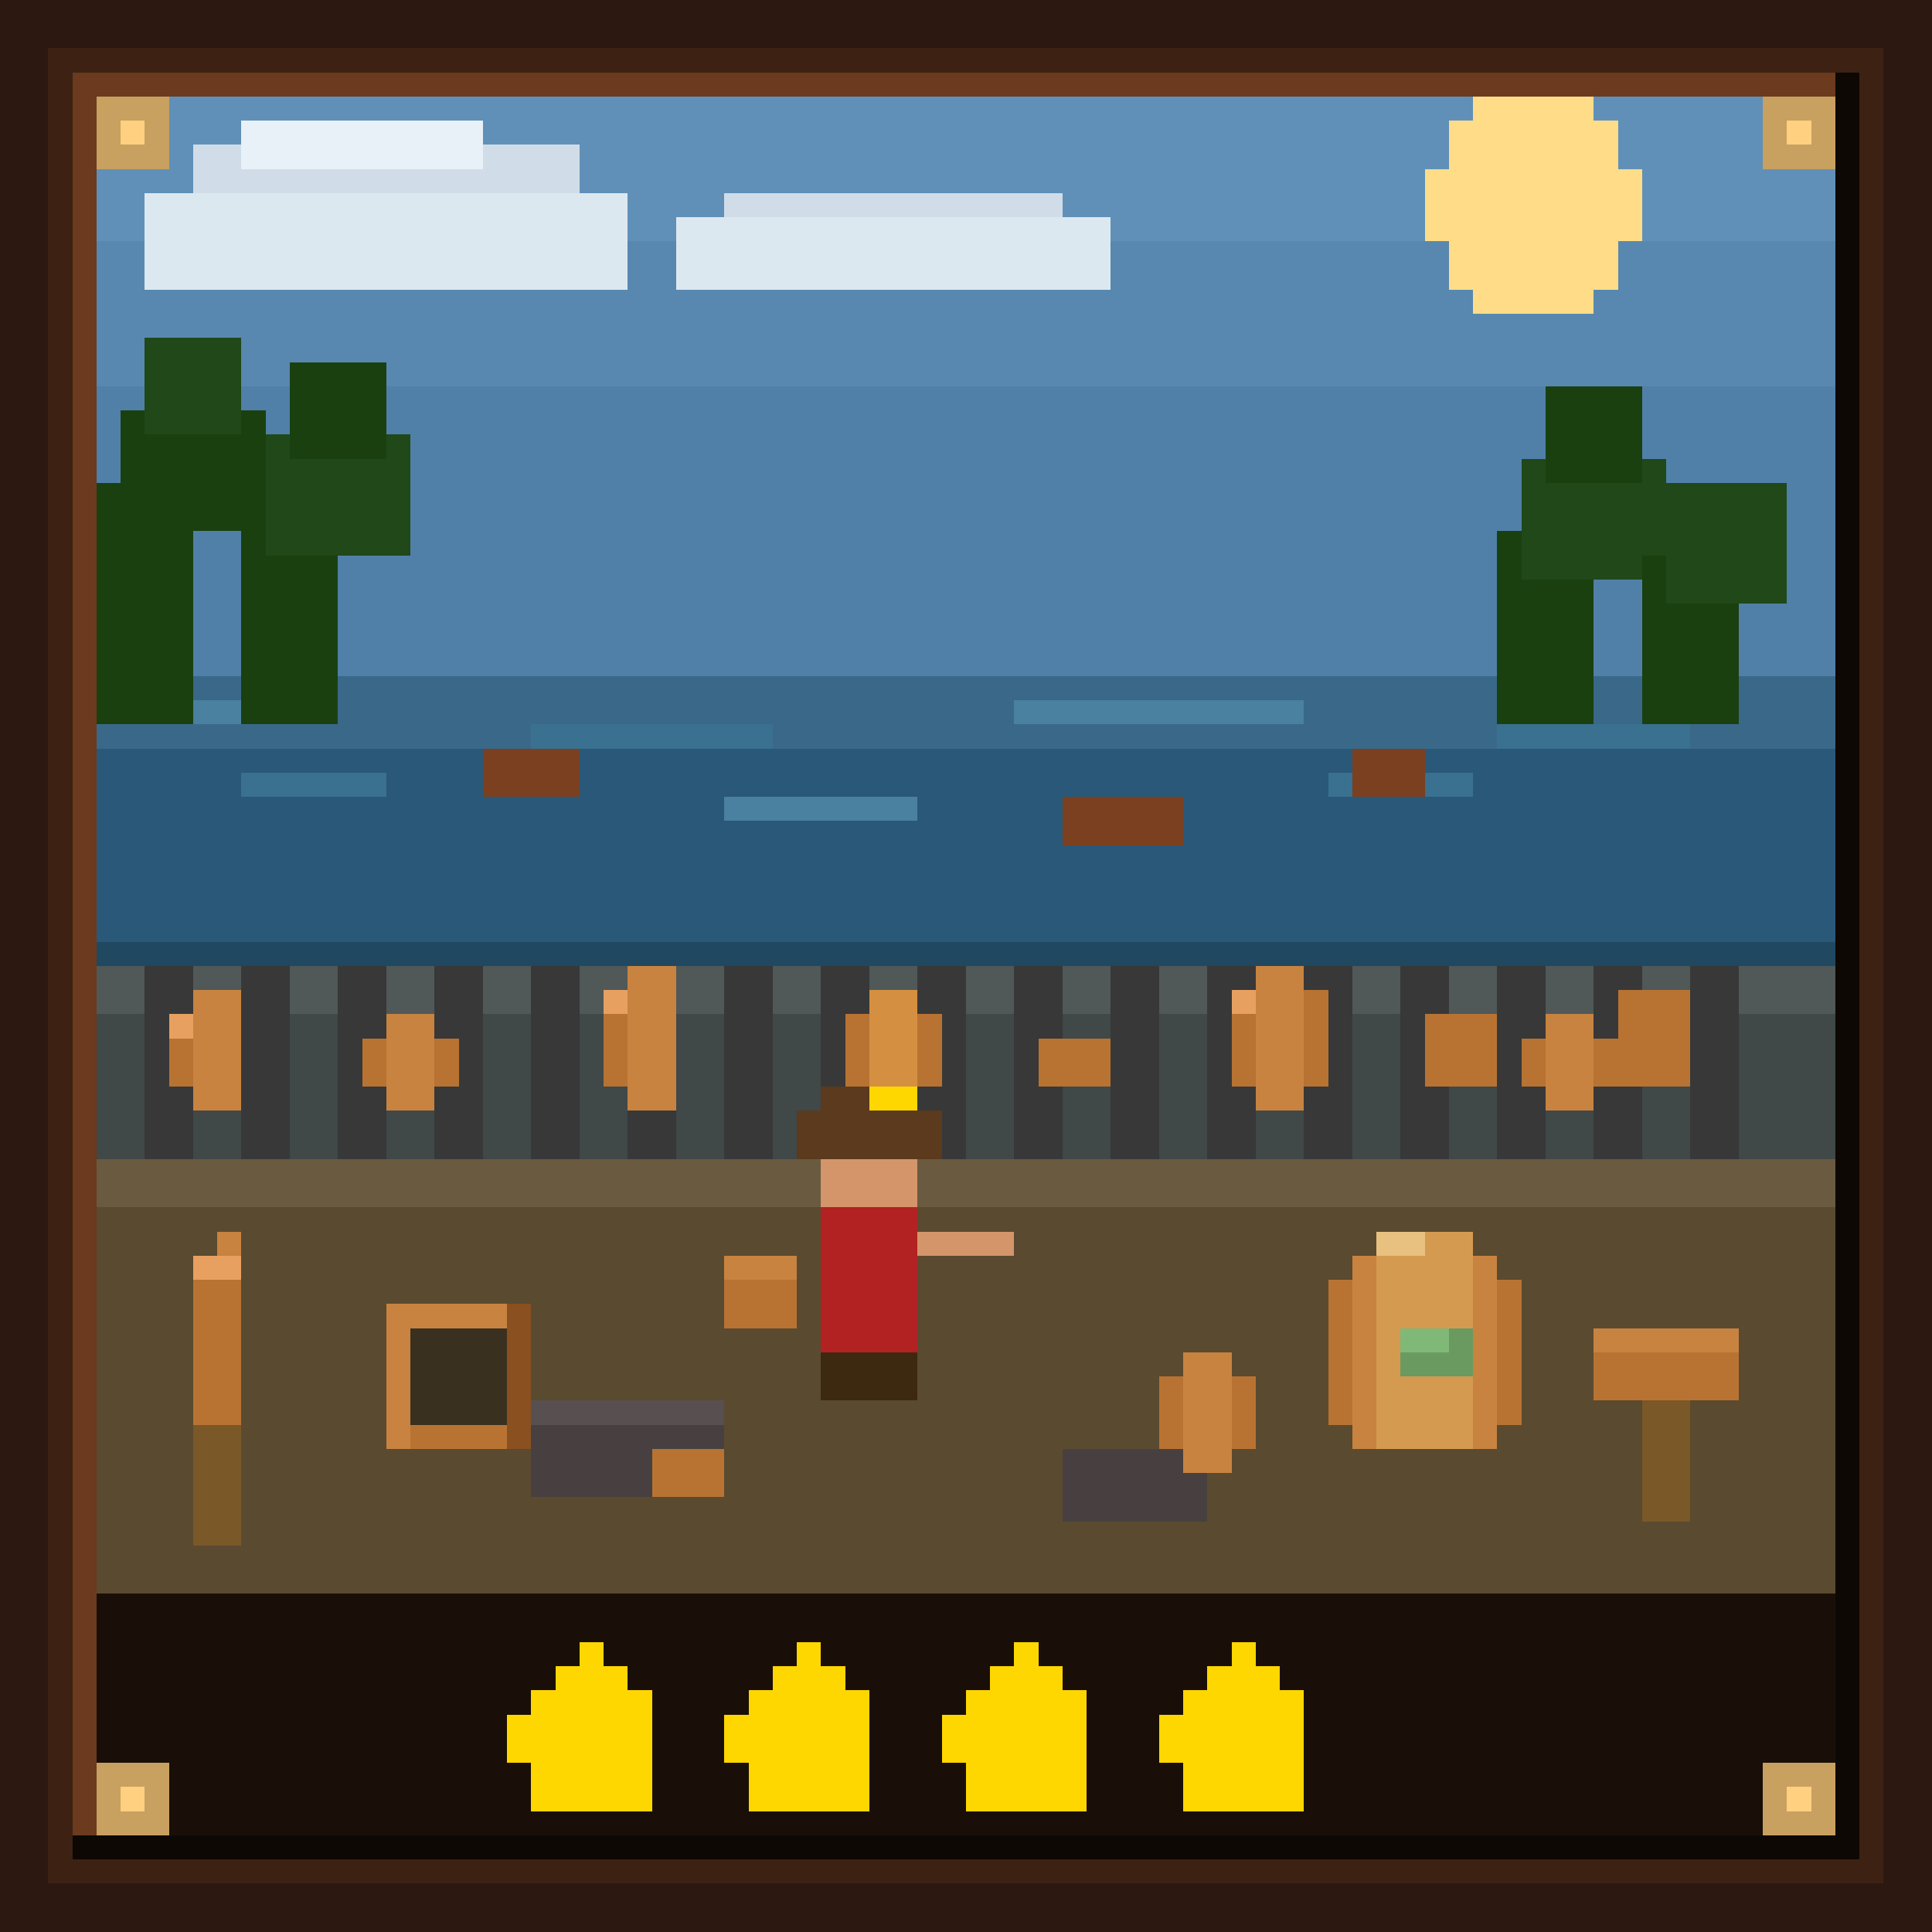
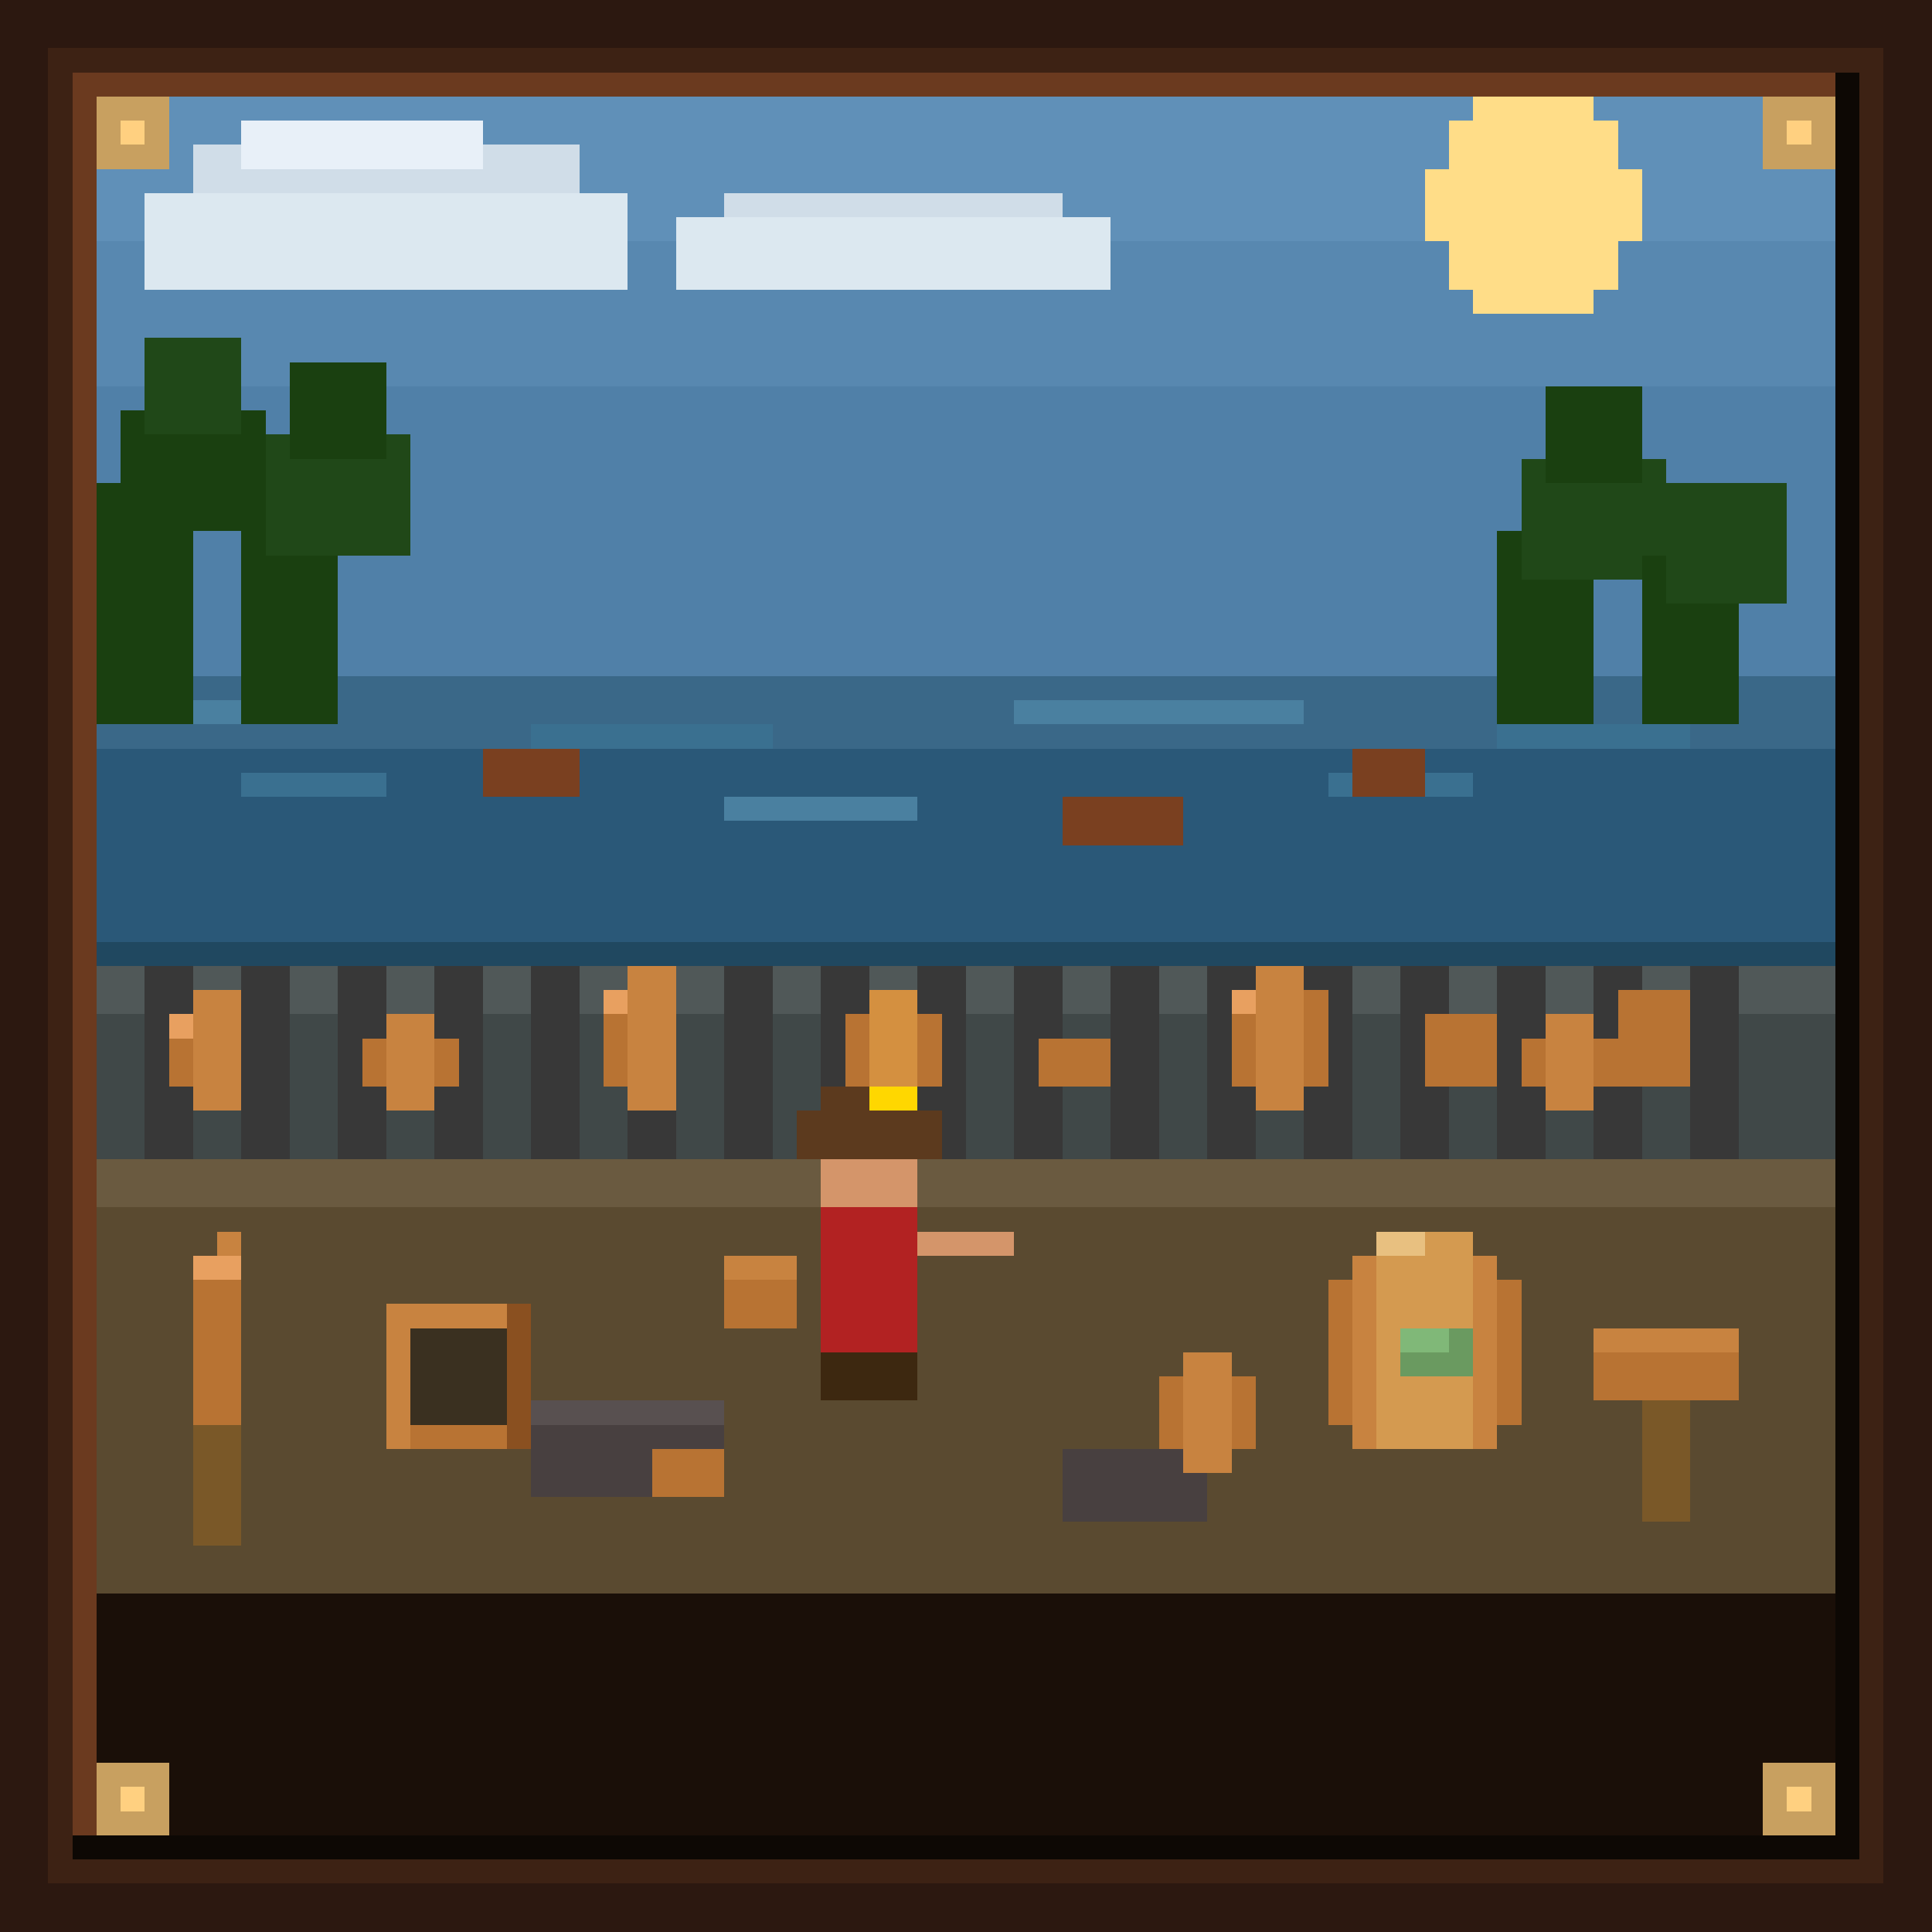
- <svg xmlns="http://www.w3.org/2000/svg" viewBox="0 0 80 80" shape-rendering="crispEdges" width="160" height="160">
-   <rect x="0" y="0" width="80" height="80" fill="#2C1810" />
-   <rect x="2" y="2" width="76" height="76" fill="#3D2214" />
-   <rect x="3" y="3" width="74" height="74" fill="#1a0f08" />
-   <rect x="3" y="3" width="74" height="1" fill="#6B3A1F" />
-   <rect x="3" y="3" width="1" height="74" fill="#6B3A1F" />
-   <rect x="3" y="76" width="74" height="1" fill="#0d0804" />
-   <rect x="76" y="3" width="1" height="74" fill="#0d0804" />
-   <rect x="4" y="4" width="72" height="28" fill="#5080A8" />
-   <rect x="4" y="4" width="72" height="8" fill="#6090B8" />
-   <rect x="4" y="10" width="72" height="6" fill="#5888B0" />
-   <rect x="60" y="5" width="7" height="7" fill="#FFDD88" />
-   <rect x="61" y="4" width="5" height="1" fill="#FFDD88" />
-   <rect x="61" y="12" width="5" height="1" fill="#FFDD88" />
-   <rect x="59" y="7" width="1" height="3" fill="#FFDD88" />
-   <rect x="67" y="7" width="1" height="3" fill="#FFDD88" />
-   <rect x="8" y="6" width="16" height="5" fill="#D0DDE8" />
-   <rect x="6" y="8" width="20" height="4" fill="#DCE8F0" />
-   <rect x="10" y="5" width="10" height="2" fill="#E8F0F8" />
-   <rect x="30" y="8" width="14" height="4" fill="#D0DDE8" />
-   <rect x="28" y="9" width="18" height="3" fill="#DCE8F0" />
-   <rect x="4" y="28" width="72" height="14" fill="#2A5878" />
-   <rect x="4" y="28" width="72" height="3" fill="#3A6888" />
-   <rect x="4" y="39" width="72" height="3" fill="#204860" />
-   <rect x="6" y="29" width="8" height="1" fill="#4A80A0" />
-   <rect x="22" y="30" width="10" height="1" fill="#3A7090" />
-   <rect x="42" y="29" width="12" height="1" fill="#4A80A0" />
-   <rect x="62" y="30" width="8" height="1" fill="#3A7090" />
-   <rect x="10" y="32" width="6" height="1" fill="#3A7090" />
-   <rect x="30" y="33" width="8" height="1" fill="#4A80A0" />
-   <rect x="55" y="32" width="6" height="1" fill="#3A7090" />
-   <rect x="20" y="31" width="4" height="2" fill="#7A4020" />
-   <rect x="44" y="33" width="5" height="2" fill="#7A4020" />
-   <rect x="56" y="31" width="3" height="2" fill="#7A4020" />
-   <rect x="4" y="40" width="72" height="8" fill="#404848" />
-   <rect x="4" y="40" width="72" height="2" fill="#505858" />
-   <rect x="6" y="40" width="2" height="8" fill="#383838" />
-   <rect x="10" y="40" width="2" height="8" fill="#383838" />
-   <rect x="14" y="40" width="2" height="8" fill="#383838" />
-   <rect x="18" y="40" width="2" height="8" fill="#383838" />
-   <rect x="22" y="40" width="2" height="8" fill="#383838" />
-   <rect x="26" y="40" width="2" height="8" fill="#383838" />
-   <rect x="30" y="40" width="2" height="8" fill="#383838" />
-   <rect x="34" y="40" width="2" height="8" fill="#383838" />
-   <rect x="38" y="40" width="2" height="8" fill="#383838" />
-   <rect x="42" y="40" width="2" height="8" fill="#383838" />
-   <rect x="46" y="40" width="2" height="8" fill="#383838" />
-   <rect x="50" y="40" width="2" height="8" fill="#383838" />
-   <rect x="54" y="40" width="2" height="8" fill="#383838" />
-   <rect x="58" y="40" width="2" height="8" fill="#383838" />
-   <rect x="62" y="40" width="2" height="8" fill="#383838" />
-   <rect x="66" y="40" width="2" height="8" fill="#383838" />
-   <rect x="70" y="40" width="2" height="8" fill="#383838" />
-   <rect x="7" y="42" width="3" height="3" fill="#B87333" />
-   <rect x="8" y="41" width="2" height="5" fill="#C88340" />
-   <rect x="7" y="42" width="1" height="1" fill="#E8A060" />
-   <rect x="15" y="43" width="4" height="2" fill="#B87333" />
-   <rect x="16" y="42" width="2" height="4" fill="#C88340" />
-   <rect x="25" y="41" width="3" height="4" fill="#B87333" />
-   <rect x="26" y="40" width="2" height="6" fill="#C88340" />
-   <rect x="25" y="41" width="1" height="1" fill="#E8A060" />
-   <rect x="35" y="42" width="4" height="3" fill="#B87333" />
-   <rect x="36" y="41" width="2" height="5" fill="#D49040" />
-   <rect x="43" y="43" width="3" height="2" fill="#B87333" />
-   <rect x="51" y="41" width="4" height="4" fill="#B87333" />
-   <rect x="52" y="40" width="2" height="6" fill="#C88340" />
-   <rect x="51" y="41" width="1" height="1" fill="#E8A060" />
-   <rect x="59" y="42" width="3" height="3" fill="#B87333" />
-   <rect x="63" y="43" width="4" height="2" fill="#B87333" />
-   <rect x="64" y="42" width="2" height="4" fill="#C88340" />
-   <rect x="67" y="41" width="3" height="4" fill="#B87333" />
-   <rect x="4" y="20" width="4" height="10" fill="#1A4010" />
-   <rect x="5" y="17" width="6" height="5" fill="#1A4010" />
-   <rect x="6" y="14" width="4" height="4" fill="#204818" />
-   <rect x="10" y="21" width="4" height="9" fill="#1A4010" />
-   <rect x="11" y="18" width="6" height="5" fill="#204818" />
-   <rect x="12" y="15" width="4" height="4" fill="#1A4010" />
-   <rect x="62" y="22" width="4" height="8" fill="#1A4010" />
-   <rect x="63" y="19" width="6" height="5" fill="#204818" />
-   <rect x="64" y="16" width="4" height="4" fill="#1A4010" />
-   <rect x="68" y="23" width="4" height="7" fill="#1A4010" />
-   <rect x="69" y="20" width="5" height="5" fill="#204818" />
-   <rect x="4" y="48" width="72" height="18" fill="#5A4A30" />
-   <rect x="4" y="48" width="72" height="2" fill="#6A5A40" />
-   <rect x="8" y="52" width="2" height="8" fill="#B87333" />
-   <rect x="9" y="51" width="1" height="2" fill="#C88340" />
-   <rect x="8" y="52" width="2" height="1" fill="#E8A060" />
-   <rect x="8" y="59" width="2" height="5" fill="#7A5828" />
-   <rect x="16" y="54" width="6" height="6" fill="#B87333" />
-   <rect x="17" y="55" width="4" height="4" fill="#3A3020" />
-   <rect x="16" y="54" width="6" height="1" fill="#C88340" />
-   <rect x="16" y="54" width="1" height="6" fill="#C88340" />
-   <rect x="21" y="54" width="1" height="6" fill="#8A5020" />
-   <rect x="55" y="53" width="8" height="6" fill="#B87333" />
-   <rect x="56" y="52" width="6" height="8" fill="#C88340" />
-   <rect x="57" y="51" width="4" height="9" fill="#D49A50" />
-   <rect x="57" y="51" width="2" height="1" fill="#E8C080" />
-   <rect x="58" y="55" width="3" height="2" fill="#6A9A60" />
-   <rect x="58" y="55" width="2" height="1" fill="#80B878" />
-   <rect x="66" y="55" width="6" height="3" fill="#B87333" />
-   <rect x="66" y="55" width="6" height="1" fill="#C88340" />
-   <rect x="68" y="58" width="2" height="5" fill="#7A5828" />
-   <rect x="34" y="50" width="4" height="6" fill="#B22222" />
-   <rect x="34" y="48" width="4" height="2" fill="#D4956A" />
-   <rect x="33" y="46" width="6" height="2" fill="#5C3A1E" />
-   <rect x="34" y="45" width="4" height="1" fill="#5C3A1E" />
-   <rect x="36" y="45" width="2" height="1" fill="#FFD700" />
-   <rect x="34" y="56" width="2" height="2" fill="#3D2810" />
-   <rect x="36" y="56" width="2" height="2" fill="#3D2810" />
-   <rect x="38" y="51" width="4" height="1" fill="#D4956A" />
-   <rect x="30" y="52" width="3" height="3" fill="#B87333" />
-   <rect x="30" y="52" width="3" height="1" fill="#C88340" />
-   <rect x="22" y="58" width="8" height="4" fill="#484040" />
-   <rect x="22" y="58" width="8" height="1" fill="#585050" />
-   <rect x="44" y="60" width="6" height="3" fill="#484040" />
-   <rect x="27" y="60" width="3" height="2" fill="#B87333" />
-   <rect x="48" y="57" width="4" height="3" fill="#B87333" />
-   <rect x="49" y="56" width="2" height="5" fill="#C88340" />
-   <rect x="22" y="70" width="5" height="5" fill="#FFD700" />
-   <rect x="23" y="69" width="3" height="1" fill="#FFD700" />
-   <rect x="24" y="68" width="1" height="1" fill="#FFD700" />
-   <rect x="21" y="71" width="1" height="2" fill="#FFD700" />
-   <rect x="26" y="71" width="1" height="2" fill="#FFD700" />
-   <rect x="31" y="70" width="5" height="5" fill="#FFD700" />
-   <rect x="32" y="69" width="3" height="1" fill="#FFD700" />
-   <rect x="33" y="68" width="1" height="1" fill="#FFD700" />
-   <rect x="30" y="71" width="1" height="2" fill="#FFD700" />
-   <rect x="35" y="71" width="1" height="2" fill="#FFD700" />
-   <rect x="40" y="70" width="5" height="5" fill="#FFD700" />
-   <rect x="41" y="69" width="3" height="1" fill="#FFD700" />
-   <rect x="42" y="68" width="1" height="1" fill="#FFD700" />
-   <rect x="39" y="71" width="1" height="2" fill="#FFD700" />
-   <rect x="44" y="71" width="1" height="2" fill="#FFD700" />
-   <rect x="49" y="70" width="5" height="5" fill="#FFD700" />
-   <rect x="50" y="69" width="3" height="1" fill="#FFD700" />
-   <rect x="51" y="68" width="1" height="1" fill="#FFD700" />
-   <rect x="48" y="71" width="1" height="2" fill="#FFD700" />
-   <rect x="53" y="71" width="1" height="2" fill="#FFD700" />
-   <rect x="4" y="4" width="3" height="3" fill="#C8A060" />
-   <rect x="73" y="4" width="3" height="3" fill="#C8A060" />
-   <rect x="4" y="73" width="3" height="3" fill="#C8A060" />
-   <rect x="73" y="73" width="3" height="3" fill="#C8A060" />
-   <rect x="5" y="5" width="1" height="1" fill="#FFD080" />
-   <rect x="74" y="5" width="1" height="1" fill="#FFD080" />
-   <rect x="5" y="74" width="1" height="1" fill="#FFD080" />
-   <rect x="74" y="74" width="1" height="1" fill="#FFD080" />
+ <svg xmlns="http://www.w3.org/2000/svg" viewBox="0 0 80 80" shape-rendering="crispEdges" width="160" height="160" version="1.1" id="svg145">
+   <defs id="defs145" />
+   <rect x="0" y="0" width="80" height="80" fill="#2C1810" id="rect1" />
+   <rect x="2" y="2" width="76" height="76" fill="#3D2214" id="rect2" />
+   <rect x="3" y="3" width="74" height="74" fill="#1a0f08" id="rect3" />
+   <rect x="3" y="3" width="74" height="1" fill="#6B3A1F" id="rect4" />
+   <rect x="3" y="3" width="1" height="74" fill="#6B3A1F" id="rect5" />
+   <rect x="3" y="76" width="74" height="1" fill="#0d0804" id="rect6" />
+   <rect x="76" y="3" width="1" height="74" fill="#0d0804" id="rect7" />
+   <rect x="4" y="4" width="72" height="28" fill="#5080A8" id="rect8" />
+   <rect x="4" y="4" width="72" height="8" fill="#6090B8" id="rect9" />
+   <rect x="4" y="10" width="72" height="6" fill="#5888B0" id="rect10" />
+   <rect x="60" y="5" width="7" height="7" fill="#FFDD88" id="rect11" />
+   <rect x="61" y="4" width="5" height="1" fill="#FFDD88" id="rect12" />
+   <rect x="61" y="12" width="5" height="1" fill="#FFDD88" id="rect13" />
+   <rect x="59" y="7" width="1" height="3" fill="#FFDD88" id="rect14" />
+   <rect x="67" y="7" width="1" height="3" fill="#FFDD88" id="rect15" />
+   <rect x="8" y="6" width="16" height="5" fill="#D0DDE8" id="rect16" />
+   <rect x="6" y="8" width="20" height="4" fill="#DCE8F0" id="rect17" />
+   <rect x="10" y="5" width="10" height="2" fill="#E8F0F8" id="rect18" />
+   <rect x="30" y="8" width="14" height="4" fill="#D0DDE8" id="rect19" />
+   <rect x="28" y="9" width="18" height="3" fill="#DCE8F0" id="rect20" />
+   <rect x="4" y="28" width="72" height="14" fill="#2A5878" id="rect21" />
+   <rect x="4" y="28" width="72" height="3" fill="#3A6888" id="rect22" />
+   <rect x="4" y="39" width="72" height="3" fill="#204860" id="rect23" />
+   <rect x="6" y="29" width="8" height="1" fill="#4A80A0" id="rect24" />
+   <rect x="22" y="30" width="10" height="1" fill="#3A7090" id="rect25" />
+   <rect x="42" y="29" width="12" height="1" fill="#4A80A0" id="rect26" />
+   <rect x="62" y="30" width="8" height="1" fill="#3A7090" id="rect27" />
+   <rect x="10" y="32" width="6" height="1" fill="#3A7090" id="rect28" />
+   <rect x="30" y="33" width="8" height="1" fill="#4A80A0" id="rect29" />
+   <rect x="55" y="32" width="6" height="1" fill="#3A7090" id="rect30" />
+   <rect x="20" y="31" width="4" height="2" fill="#7A4020" id="rect31" />
+   <rect x="44" y="33" width="5" height="2" fill="#7A4020" id="rect32" />
+   <rect x="56" y="31" width="3" height="2" fill="#7A4020" id="rect33" />
+   <rect x="4" y="40" width="72" height="8" fill="#404848" id="rect34" />
+   <rect x="4" y="40" width="72" height="2" fill="#505858" id="rect35" />
+   <rect x="6" y="40" width="2" height="8" fill="#383838" id="rect36" />
+   <rect x="10" y="40" width="2" height="8" fill="#383838" id="rect37" />
+   <rect x="14" y="40" width="2" height="8" fill="#383838" id="rect38" />
+   <rect x="18" y="40" width="2" height="8" fill="#383838" id="rect39" />
+   <rect x="22" y="40" width="2" height="8" fill="#383838" id="rect40" />
+   <rect x="26" y="40" width="2" height="8" fill="#383838" id="rect41" />
+   <rect x="30" y="40" width="2" height="8" fill="#383838" id="rect42" />
+   <rect x="34" y="40" width="2" height="8" fill="#383838" id="rect43" />
+   <rect x="38" y="40" width="2" height="8" fill="#383838" id="rect44" />
+   <rect x="42" y="40" width="2" height="8" fill="#383838" id="rect45" />
+   <rect x="46" y="40" width="2" height="8" fill="#383838" id="rect46" />
+   <rect x="50" y="40" width="2" height="8" fill="#383838" id="rect47" />
+   <rect x="54" y="40" width="2" height="8" fill="#383838" id="rect48" />
+   <rect x="58" y="40" width="2" height="8" fill="#383838" id="rect49" />
+   <rect x="62" y="40" width="2" height="8" fill="#383838" id="rect50" />
+   <rect x="66" y="40" width="2" height="8" fill="#383838" id="rect51" />
+   <rect x="70" y="40" width="2" height="8" fill="#383838" id="rect52" />
+   <rect x="7" y="42" width="3" height="3" fill="#B87333" id="rect53" />
+   <rect x="8" y="41" width="2" height="5" fill="#C88340" id="rect54" />
+   <rect x="7" y="42" width="1" height="1" fill="#E8A060" id="rect55" />
+   <rect x="15" y="43" width="4" height="2" fill="#B87333" id="rect56" />
+   <rect x="16" y="42" width="2" height="4" fill="#C88340" id="rect57" />
+   <rect x="25" y="41" width="3" height="4" fill="#B87333" id="rect58" />
+   <rect x="26" y="40" width="2" height="6" fill="#C88340" id="rect59" />
+   <rect x="25" y="41" width="1" height="1" fill="#E8A060" id="rect60" />
+   <rect x="35" y="42" width="4" height="3" fill="#B87333" id="rect61" />
+   <rect x="36" y="41" width="2" height="5" fill="#D49040" id="rect62" />
+   <rect x="43" y="43" width="3" height="2" fill="#B87333" id="rect63" />
+   <rect x="51" y="41" width="4" height="4" fill="#B87333" id="rect64" />
+   <rect x="52" y="40" width="2" height="6" fill="#C88340" id="rect65" />
+   <rect x="51" y="41" width="1" height="1" fill="#E8A060" id="rect66" />
+   <rect x="59" y="42" width="3" height="3" fill="#B87333" id="rect67" />
+   <rect x="63" y="43" width="4" height="2" fill="#B87333" id="rect68" />
+   <rect x="64" y="42" width="2" height="4" fill="#C88340" id="rect69" />
+   <rect x="67" y="41" width="3" height="4" fill="#B87333" id="rect70" />
+   <rect x="4" y="20" width="4" height="10" fill="#1A4010" id="rect71" />
+   <rect x="5" y="17" width="6" height="5" fill="#1A4010" id="rect72" />
+   <rect x="6" y="14" width="4" height="4" fill="#204818" id="rect73" />
+   <rect x="10" y="21" width="4" height="9" fill="#1A4010" id="rect74" />
+   <rect x="11" y="18" width="6" height="5" fill="#204818" id="rect75" />
+   <rect x="12" y="15" width="4" height="4" fill="#1A4010" id="rect76" />
+   <rect x="62" y="22" width="4" height="8" fill="#1A4010" id="rect77" />
+   <rect x="63" y="19" width="6" height="5" fill="#204818" id="rect78" />
+   <rect x="64" y="16" width="4" height="4" fill="#1A4010" id="rect79" />
+   <rect x="68" y="23" width="4" height="7" fill="#1A4010" id="rect80" />
+   <rect x="69" y="20" width="5" height="5" fill="#204818" id="rect81" />
+   <rect x="4" y="48" width="72" height="18" fill="#5A4A30" id="rect82" />
+   <rect x="4" y="48" width="72" height="2" fill="#6A5A40" id="rect83" />
+   <rect x="8" y="52" width="2" height="8" fill="#B87333" id="rect84" />
+   <rect x="9" y="51" width="1" height="2" fill="#C88340" id="rect85" />
+   <rect x="8" y="52" width="2" height="1" fill="#E8A060" id="rect86" />
+   <rect x="8" y="59" width="2" height="5" fill="#7A5828" id="rect87" />
+   <rect x="16" y="54" width="6" height="6" fill="#B87333" id="rect88" />
+   <rect x="17" y="55" width="4" height="4" fill="#3A3020" id="rect89" />
+   <rect x="16" y="54" width="6" height="1" fill="#C88340" id="rect90" />
+   <rect x="16" y="54" width="1" height="6" fill="#C88340" id="rect91" />
+   <rect x="21" y="54" width="1" height="6" fill="#8A5020" id="rect92" />
+   <rect x="55" y="53" width="8" height="6" fill="#B87333" id="rect93" />
+   <rect x="56" y="52" width="6" height="8" fill="#C88340" id="rect94" />
+   <rect x="57" y="51" width="4" height="9" fill="#D49A50" id="rect95" />
+   <rect x="57" y="51" width="2" height="1" fill="#E8C080" id="rect96" />
+   <rect x="58" y="55" width="3" height="2" fill="#6A9A60" id="rect97" />
+   <rect x="58" y="55" width="2" height="1" fill="#80B878" id="rect98" />
+   <rect x="66" y="55" width="6" height="3" fill="#B87333" id="rect99" />
+   <rect x="66" y="55" width="6" height="1" fill="#C88340" id="rect100" />
+   <rect x="68" y="58" width="2" height="5" fill="#7A5828" id="rect101" />
+   <rect x="34" y="50" width="4" height="6" fill="#B22222" id="rect102" />
+   <rect x="34" y="48" width="4" height="2" fill="#D4956A" id="rect103" />
+   <rect x="33" y="46" width="6" height="2" fill="#5C3A1E" id="rect104" />
+   <rect x="34" y="45" width="4" height="1" fill="#5C3A1E" id="rect105" />
+   <rect x="36" y="45" width="2" height="1" fill="#FFD700" id="rect106" />
+   <rect x="34" y="56" width="2" height="2" fill="#3D2810" id="rect107" />
+   <rect x="36" y="56" width="2" height="2" fill="#3D2810" id="rect108" />
+   <rect x="38" y="51" width="4" height="1" fill="#D4956A" id="rect109" />
+   <rect x="30" y="52" width="3" height="3" fill="#B87333" id="rect110" />
+   <rect x="30" y="52" width="3" height="1" fill="#C88340" id="rect111" />
+   <rect x="22" y="58" width="8" height="4" fill="#484040" id="rect112" />
+   <rect x="22" y="58" width="8" height="1" fill="#585050" id="rect113" />
+   <rect x="44" y="60" width="6" height="3" fill="#484040" id="rect114" />
+   <rect x="27" y="60" width="3" height="2" fill="#B87333" id="rect115" />
+   <rect x="48" y="57" width="4" height="3" fill="#B87333" id="rect116" />
+   <rect x="49" y="56" width="2" height="5" fill="#C88340" id="rect117" />
+   <rect x="4" y="4" width="3" height="3" fill="#C8A060" id="rect138" />
+   <rect x="73" y="4" width="3" height="3" fill="#C8A060" id="rect139" />
+   <rect x="4" y="73" width="3" height="3" fill="#C8A060" id="rect140" />
+   <rect x="73" y="73" width="3" height="3" fill="#C8A060" id="rect141" />
+   <rect x="5" y="5" width="1" height="1" fill="#FFD080" id="rect142" />
+   <rect x="74" y="5" width="1" height="1" fill="#FFD080" id="rect143" />
+   <rect x="5" y="74" width="1" height="1" fill="#FFD080" id="rect144" />
+   <rect x="74" y="74" width="1" height="1" fill="#FFD080" id="rect145" />
</svg>
